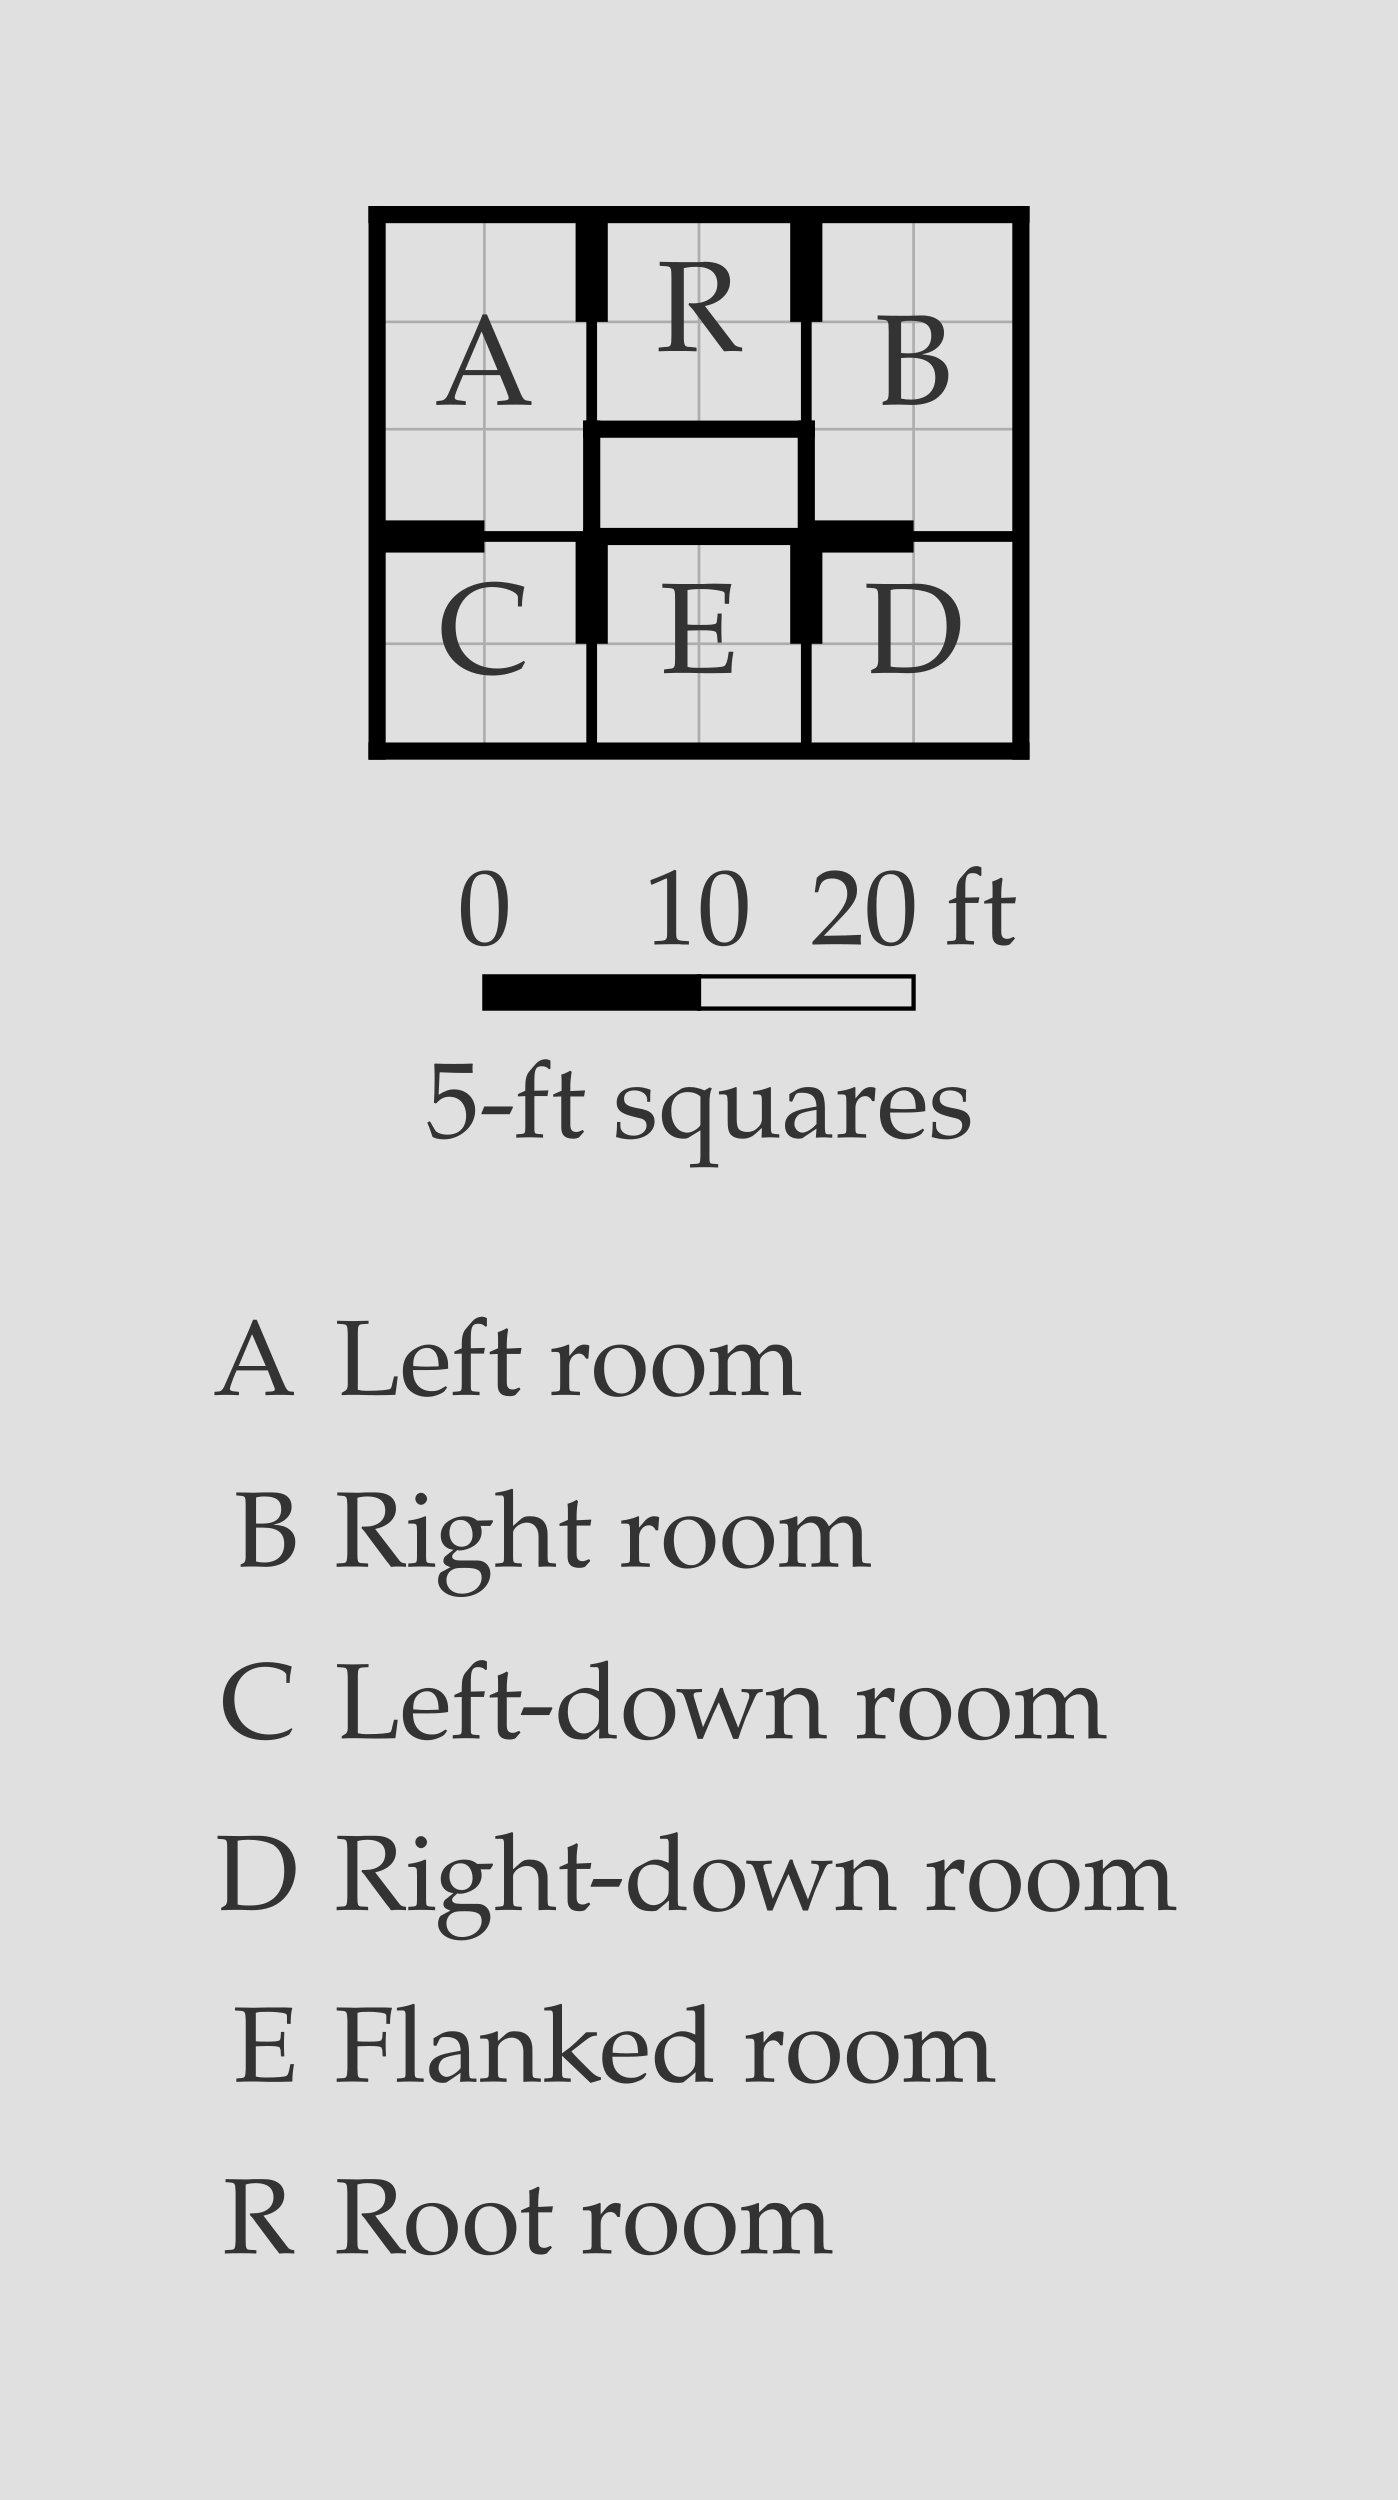
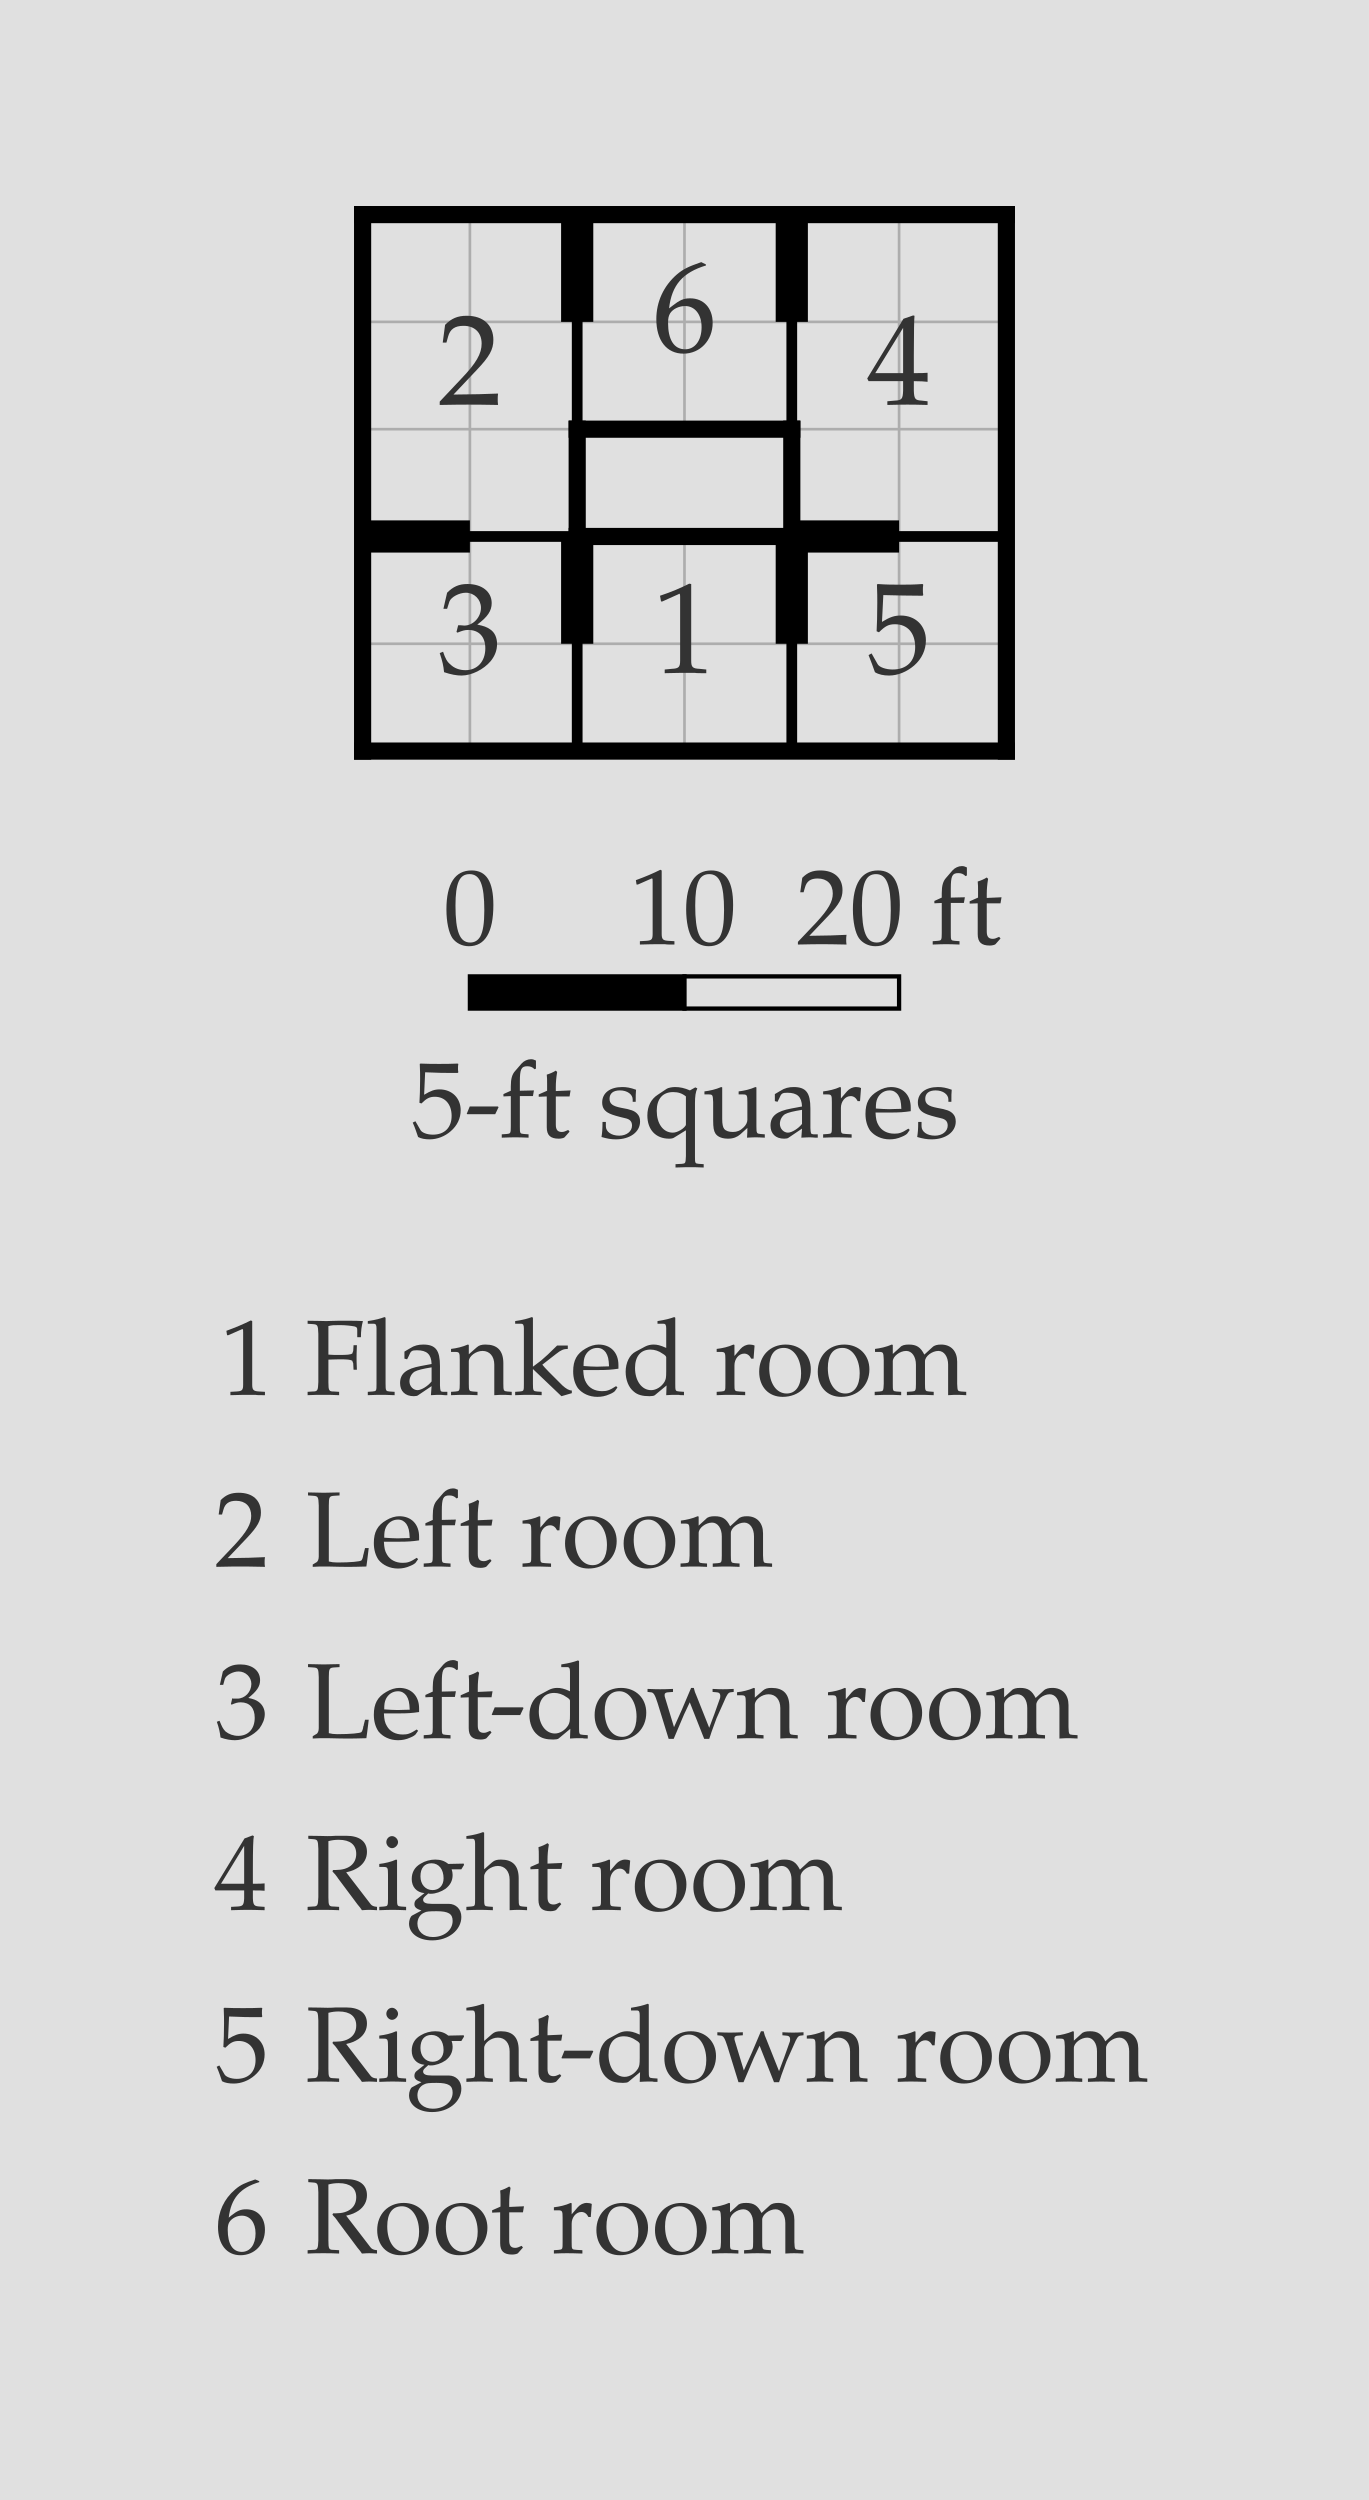
- <svg xmlns="http://www.w3.org/2000/svg" width="651.46" height="1165" viewBox="-27.573 -10 65.146 116.5" font-family="Palatino, Georgia, Times New Roman, serif" font-weight="400" fill="black">
-   <rect x="-27.573" y="-10" width="65.146" height="116.5" fill="#e0e0e0" />
+ <svg xmlns="http://www.w3.org/2000/svg" width="637.934" height="1165" viewBox="-26.897 -10 63.793 116.5" font-family="Palatino, Georgia, Times New Roman, serif" font-weight="400" fill="black">
+   <rect x="-26.897" y="-10" width="63.793" height="116.5" fill="#e0e0e0" />
  <defs>
    <clipPath id="plan-grid">
      <path d="M-10 0h10v15h-10z M10 0h10v15h-10z M-10 15h10v10h-10z M10 15h10v10h-10z M0 15h10v10h-10z M0 0h10v10h-10z" />
    </clipPath>
  </defs>
  <g class="grid" clip-path="url(#plan-grid)" stroke="black" opacity="0.23" stroke-width="0.125">
    <line x1="-10" y1="0" x2="-10" y2="25" />
    <line x1="-5" y1="0" x2="-5" y2="25" />
    <line x1="0" y1="0" x2="0" y2="25" />
    <line x1="5" y1="0" x2="5" y2="25" />
    <line x1="10" y1="0" x2="10" y2="25" />
    <line x1="15" y1="0" x2="15" y2="25" />
    <line x1="20" y1="0" x2="20" y2="25" />
    <line x1="-10" y1="0" x2="20" y2="0" />
    <line x1="-10" y1="5" x2="20" y2="5" />
    <line x1="-10" y1="10" x2="20" y2="10" />
    <line x1="-10" y1="15" x2="20" y2="15" />
    <line x1="-10" y1="20" x2="20" y2="20" />
    <line x1="-10" y1="25" x2="20" y2="25" />
  </g>
  <line class="wall interior" x1="-10" y1="15" x2="0" y2="15" stroke="black" stroke-width="0.5" stroke-linecap="square" />
  <line class="wall interior" x1="0" y1="0" x2="0" y2="10" stroke="black" stroke-width="0.5" stroke-linecap="square" />
  <line class="wall interior" x1="0" y1="15" x2="0" y2="25" stroke="black" stroke-width="0.5" stroke-linecap="square" />
  <line class="wall interior" x1="10" y1="0" x2="10" y2="10" stroke="black" stroke-width="0.5" stroke-linecap="square" />
  <line class="wall interior" x1="10" y1="15" x2="10" y2="25" stroke="black" stroke-width="0.5" stroke-linecap="square" />
  <line class="wall interior" x1="10" y1="15" x2="20" y2="15" stroke="black" stroke-width="0.5" stroke-linecap="square" />
  <line class="wall exterior" x1="-10" y1="0" x2="-10" y2="25" stroke="black" stroke-width="0.8" stroke-linecap="square" />
  <line class="wall exterior" x1="-10" y1="0" x2="20" y2="0" stroke="black" stroke-width="0.8" stroke-linecap="square" />
  <line class="wall exterior" x1="-10" y1="25" x2="20" y2="25" stroke="black" stroke-width="0.8" stroke-linecap="square" />
  <line class="wall exterior" x1="0" y1="10" x2="0" y2="15" stroke="black" stroke-width="0.8" stroke-linecap="square" />
  <line class="wall exterior" x1="0" y1="10" x2="10" y2="10" stroke="black" stroke-width="0.8" stroke-linecap="square" />
  <line class="wall exterior" x1="0" y1="15" x2="10" y2="15" stroke="black" stroke-width="0.8" stroke-linecap="square" />
  <line class="wall exterior" x1="10" y1="10" x2="10" y2="15" stroke="black" stroke-width="0.8" stroke-linecap="square" />
  <line class="wall exterior" x1="20" y1="0" x2="20" y2="25" stroke="black" stroke-width="0.8" stroke-linecap="square" />
-   <text data-room="a" x="-5" y="7.5" text-anchor="middle" dominant-baseline="central" font-size="6" fill="#333333">A</text>
-   <text data-room="b" x="15" y="7.5" text-anchor="middle" dominant-baseline="central" font-size="6" fill="#333333">B</text>
-   <text data-room="c" x="-5" y="20" text-anchor="middle" dominant-baseline="central" font-size="6" fill="#333333">C</text>
-   <text data-room="d" x="15" y="20" text-anchor="middle" dominant-baseline="central" font-size="6" fill="#333333">D</text>
-   <text data-room="e" x="5" y="20" text-anchor="middle" dominant-baseline="central" font-size="6" fill="#333333">E</text>
-   <text data-room="r" x="5" y="5" text-anchor="middle" dominant-baseline="central" font-size="6" fill="#333333">R</text>
+   <text data-room="a" x="-5" y="7.5" text-anchor="middle" dominant-baseline="central" font-size="6" fill="#333333">2</text>
+   <text data-room="b" x="15" y="7.5" text-anchor="middle" dominant-baseline="central" font-size="6" fill="#333333">4</text>
+   <text data-room="c" x="-5" y="20" text-anchor="middle" dominant-baseline="central" font-size="6" fill="#333333">3</text>
+   <text data-room="d" x="15" y="20" text-anchor="middle" dominant-baseline="central" font-size="6" fill="#333333">5</text>
+   <text data-room="e" x="5" y="20" text-anchor="middle" dominant-baseline="central" font-size="6" fill="#333333">1</text>
+   <text data-room="r" x="5" y="5" text-anchor="middle" dominant-baseline="central" font-size="6" fill="#333333">6</text>
  <line class="door" x1="-10" y1="15" x2="-5" y2="15" stroke="black" stroke-width="1.5" />
  <line class="door" x1="0" y1="0" x2="0" y2="5" stroke="black" stroke-width="1.5" />
  <line class="door" x1="0" y1="15" x2="0" y2="20" stroke="black" stroke-width="1.5" />
  <line class="door" x1="10" y1="0" x2="10" y2="5" stroke="black" stroke-width="1.5" />
  <line class="door" x1="10" y1="15" x2="10" y2="20" stroke="black" stroke-width="1.5" />
  <line class="door" x1="10" y1="15" x2="15" y2="15" stroke="black" stroke-width="1.5" />
  <g class="scale" font-size="5" fill="#333333">
    <text x="-6.235" y="34">0</text>
    <text x="2.438" y="34">10</text>
    <text x="10.206" y="34">20 ft</text>
    <text x="-7.727" y="43">5-ft squares</text>
    <rect x="-5" y="35.5" width="10" height="1.5" fill="black" stroke="black" stroke-width="0.2" />
    <rect x="5" y="35.5" width="10" height="1.5" fill="#e0e0e0" stroke="black" stroke-width="0.2" />
  </g>
  <g class="key" font-size="5" fill="#333333">
-     <text x="-17.658" y="55">A</text>
-     <text x="-11.976" y="55">Left room</text>
+     <text x="-16.643" y="55">1</text>
+     <text x="-12.67" y="55">Flanked room</text>
  </g>
  <g class="key" font-size="5" fill="#333333">
-     <text x="-16.689" y="63">B</text>
-     <text x="-11.996" y="63">Right room</text>
+     <text x="-16.894" y="63">2</text>
+     <text x="-12.653" y="63">Left room</text>
  </g>
  <g class="key" font-size="5" fill="#333333">
-     <text x="-17.292" y="71">C</text>
-     <text x="-11.976" y="71">Left-down room</text>
+     <text x="-16.87" y="71">3</text>
+     <text x="-12.653" y="71">Left-down room</text>
  </g>
  <g class="key" font-size="5" fill="#333333">
-     <text x="-17.548" y="79">D</text>
-     <text x="-11.996" y="79">Right-down room</text>
+     <text x="-16.926" y="79">4</text>
+     <text x="-12.673" y="79">Right room</text>
  </g>
  <g class="key" font-size="5" fill="#333333">
-     <text x="-16.731" y="87">E</text>
-     <text x="-11.993" y="87">Flanked room</text>
+     <text x="-16.863" y="87">5</text>
+     <text x="-12.673" y="87">Right-down room</text>
  </g>
  <g class="key" font-size="5" fill="#333333">
-     <text x="-17.202" y="95">R</text>
-     <text x="-11.996" y="95">Root room</text>
+     <text x="-16.894" y="95">6</text>
+     <text x="-12.673" y="95">Root room</text>
  </g>
</svg>
